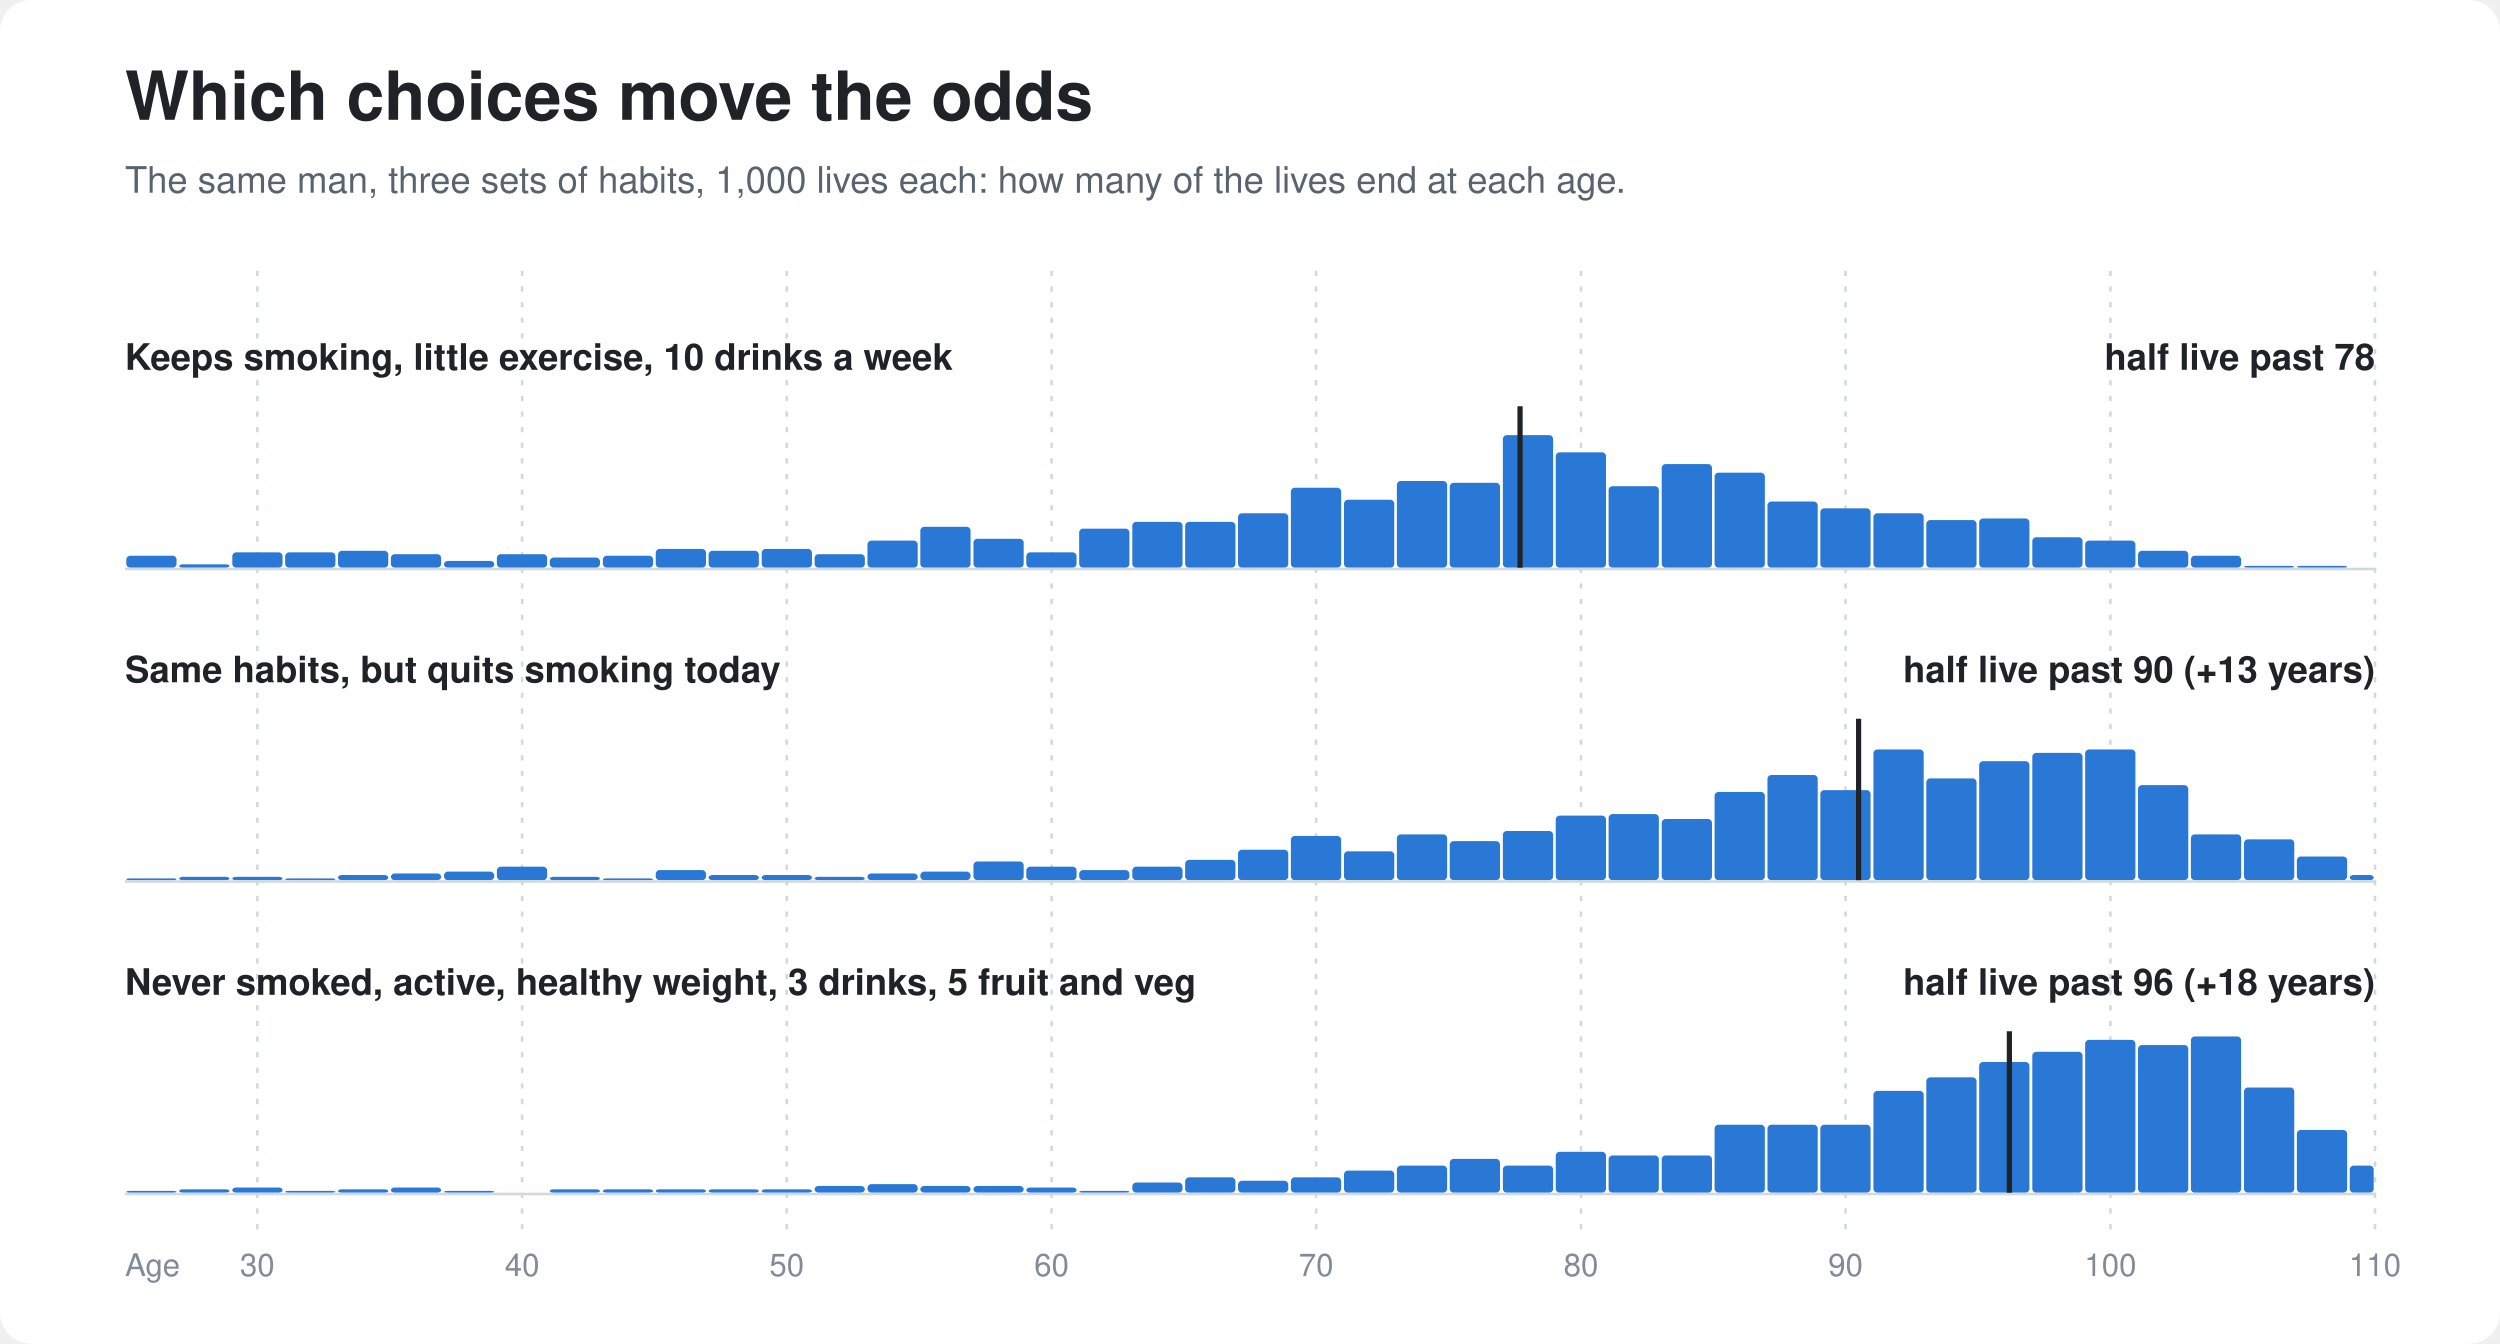
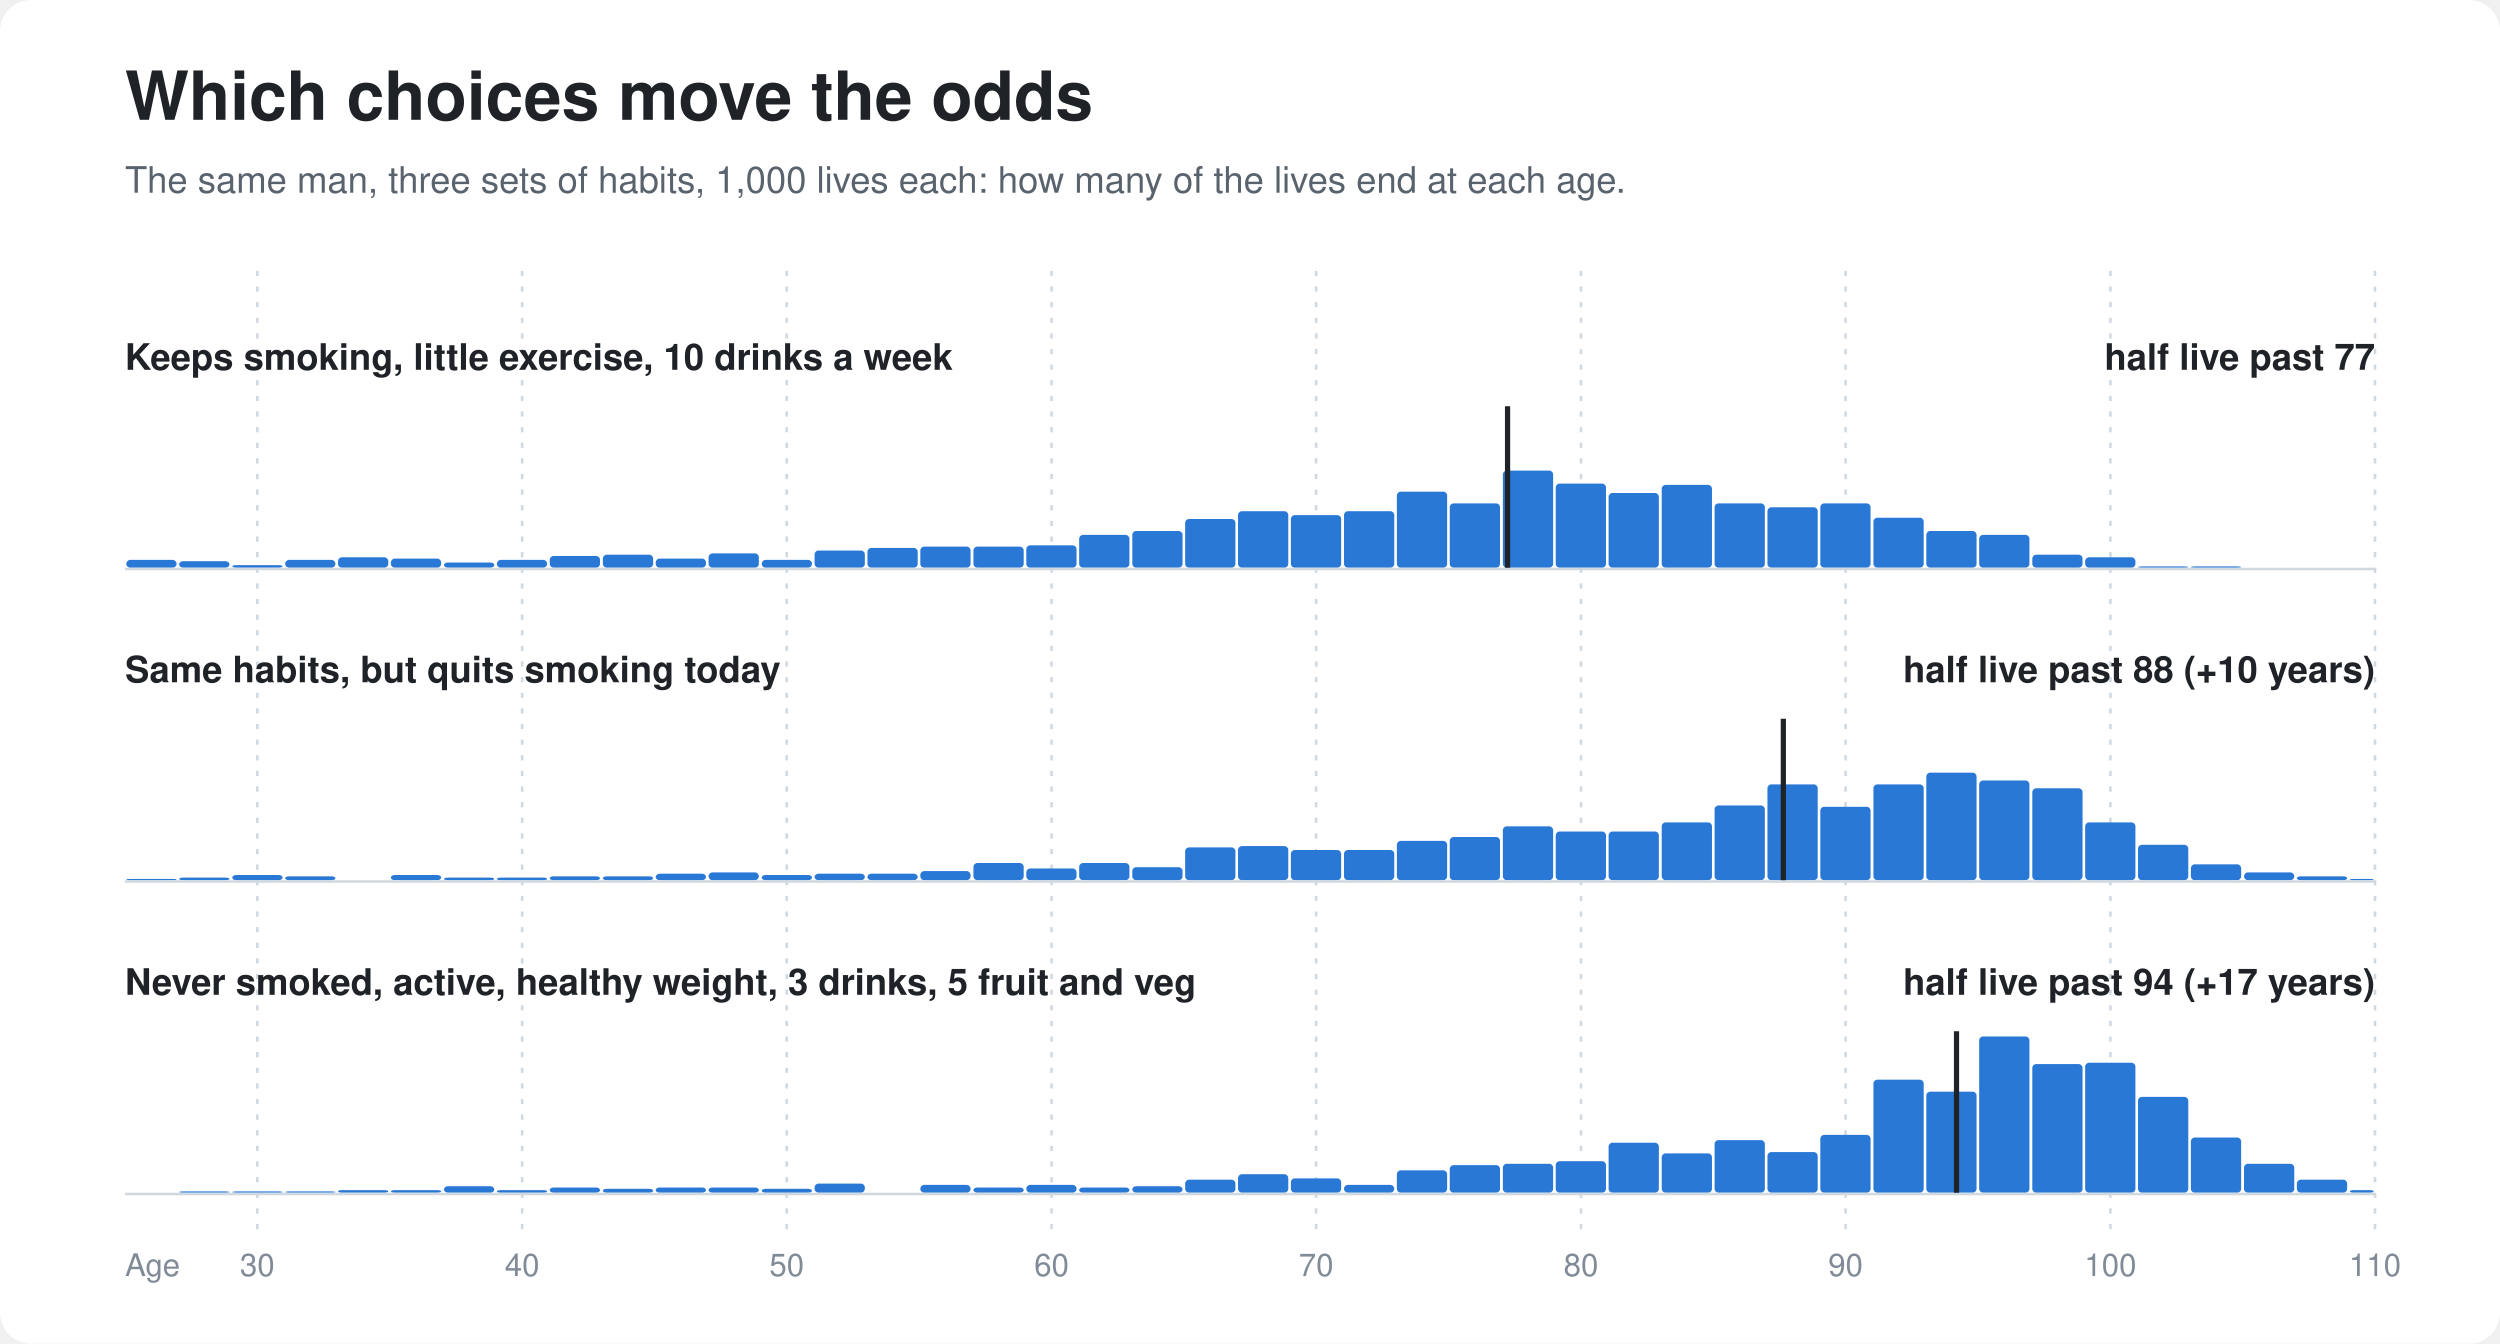
<svg xmlns="http://www.w3.org/2000/svg" width="960" height="516" viewBox="0 0 960 516" font-family="-apple-system, BlinkMacSystemFont, 'Segoe UI', Helvetica, Arial, sans-serif" role="img">
  <rect width="960" height="516" rx="12" fill="#ffffff" />
  <text x="48.0" y="46.0" font-size="26" font-weight="700" fill="#1f2328" text-anchor="start">Which choices move the odds</text>
  <text x="48.0" y="74.0" font-size="14" font-weight="400" fill="#59636e" text-anchor="start">The same man, three sets of habits, 1,000 lives each: how many of the lives end at each age.</text>
  <line x1="98.8" y1="104" x2="98.8" y2="472" stroke="#d1d9e0" stroke-width="1" stroke-dasharray="2 4" />
  <text x="98.8" y="490.0" font-size="12" font-weight="400" fill="#818b98" text-anchor="middle">30</text>
  <line x1="200.5" y1="104" x2="200.5" y2="472" stroke="#d1d9e0" stroke-width="1" stroke-dasharray="2 4" />
  <text x="200.5" y="490.0" font-size="12" font-weight="400" fill="#818b98" text-anchor="middle">40</text>
  <line x1="302.1" y1="104" x2="302.1" y2="472" stroke="#d1d9e0" stroke-width="1" stroke-dasharray="2 4" />
  <text x="302.1" y="490.0" font-size="12" font-weight="400" fill="#818b98" text-anchor="middle">50</text>
  <line x1="403.8" y1="104" x2="403.8" y2="472" stroke="#d1d9e0" stroke-width="1" stroke-dasharray="2 4" />
  <text x="403.8" y="490.0" font-size="12" font-weight="400" fill="#818b98" text-anchor="middle">60</text>
  <line x1="505.4" y1="104" x2="505.4" y2="472" stroke="#d1d9e0" stroke-width="1" stroke-dasharray="2 4" />
  <text x="505.4" y="490.0" font-size="12" font-weight="400" fill="#818b98" text-anchor="middle">70</text>
  <line x1="607.1" y1="104" x2="607.1" y2="472" stroke="#d1d9e0" stroke-width="1" stroke-dasharray="2 4" />
  <text x="607.1" y="490.0" font-size="12" font-weight="400" fill="#818b98" text-anchor="middle">80</text>
  <line x1="708.7" y1="104" x2="708.7" y2="472" stroke="#d1d9e0" stroke-width="1" stroke-dasharray="2 4" />
  <text x="708.7" y="490.0" font-size="12" font-weight="400" fill="#818b98" text-anchor="middle">90</text>
  <line x1="810.4" y1="104" x2="810.4" y2="472" stroke="#d1d9e0" stroke-width="1" stroke-dasharray="2 4" />
  <text x="810.4" y="490.0" font-size="12" font-weight="400" fill="#818b98" text-anchor="middle">100</text>
  <line x1="912.0" y1="104" x2="912.0" y2="472" stroke="#d1d9e0" stroke-width="1" stroke-dasharray="2 4" />
  <text x="912.0" y="490.0" font-size="12" font-weight="400" fill="#818b98" text-anchor="middle">110</text>
  <text x="48.0" y="490.0" font-size="12" font-weight="400" fill="#818b98" text-anchor="start">Age</text>
  <g fill="#2a78d6">
-     <rect x="48.5" y="213.4" width="19.3" height="4.6" rx="1.5" />
-     <rect x="68.8" y="216.7" width="19.3" height="1.3" rx="1.5" />
-     <rect x="89.2" y="212.1" width="19.3" height="5.9" rx="1.5" />
-     <rect x="109.5" y="212.1" width="19.3" height="5.9" rx="1.5" />
-     <rect x="129.8" y="211.5" width="19.3" height="6.5" rx="1.5" />
-     <rect x="150.1" y="212.8" width="19.3" height="5.2" rx="1.5" />
-     <rect x="170.5" y="215.4" width="19.3" height="2.6" rx="1.5" />
-     <rect x="190.8" y="212.8" width="19.3" height="5.2" rx="1.5" />
-     <rect x="211.1" y="214.1" width="19.3" height="3.9" rx="1.5" />
-     <rect x="231.5" y="213.4" width="19.3" height="4.6" rx="1.5" />
-     <rect x="251.8" y="210.8" width="19.3" height="7.2" rx="1.5" />
-     <rect x="272.1" y="211.5" width="19.3" height="6.5" rx="1.5" />
-     <rect x="292.5" y="210.8" width="19.3" height="7.2" rx="1.5" />
-     <rect x="312.8" y="212.8" width="19.3" height="5.2" rx="1.5" />
-     <rect x="333.1" y="207.6" width="19.3" height="10.4" rx="1.5" />
-     <rect x="353.4" y="202.3" width="19.3" height="15.7" rx="1.5" />
-     <rect x="373.8" y="206.9" width="19.3" height="11.1" rx="1.5" />
-     <rect x="394.1" y="212.1" width="19.3" height="5.9" rx="1.5" />
-     <rect x="414.4" y="203.0" width="19.3" height="15.0" rx="1.5" />
-     <rect x="434.8" y="200.4" width="19.3" height="17.6" rx="1.5" />
-     <rect x="455.1" y="200.4" width="19.3" height="17.6" rx="1.5" />
-     <rect x="475.4" y="197.1" width="19.3" height="20.9" rx="1.5" />
-     <rect x="495.7" y="187.3" width="19.3" height="30.7" rx="1.5" />
-     <rect x="516.1" y="191.9" width="19.3" height="26.1" rx="1.5" />
-     <rect x="536.4" y="184.7" width="19.3" height="33.3" rx="1.5" />
-     <rect x="556.7" y="185.4" width="19.3" height="32.6" rx="1.5" />
-     <rect x="577.1" y="167.1" width="19.3" height="50.9" rx="1.5" />
-     <rect x="597.4" y="173.7" width="19.3" height="44.3" rx="1.5" />
-     <rect x="617.7" y="186.7" width="19.3" height="31.3" rx="1.5" />
-     <rect x="638.1" y="178.2" width="19.3" height="39.8" rx="1.5" />
-     <rect x="658.4" y="181.5" width="19.3" height="36.5" rx="1.5" />
-     <rect x="678.7" y="192.6" width="19.3" height="25.4" rx="1.5" />
-     <rect x="699.0" y="195.2" width="19.3" height="22.8" rx="1.5" />
-     <rect x="719.4" y="197.1" width="19.3" height="20.9" rx="1.5" />
-     <rect x="739.7" y="199.7" width="19.3" height="18.3" rx="1.5" />
-     <rect x="760.0" y="199.1" width="19.3" height="18.9" rx="1.5" />
-     <rect x="780.4" y="206.3" width="19.3" height="11.7" rx="1.5" />
-     <rect x="800.7" y="207.6" width="19.3" height="10.4" rx="1.5" />
-     <rect x="821.0" y="211.5" width="19.3" height="6.5" rx="1.5" />
-     <rect x="841.3" y="213.4" width="19.3" height="4.6" rx="1.5" />
-     <rect x="861.7" y="217.3" width="19.3" height="0.7" rx="1.5" />
-     <rect x="882.0" y="217.3" width="19.3" height="0.7" rx="1.5" />
+     <rect x="48.5" y="215.0" width="19.3" height="3.0" rx="1.5" />
+     <rect x="68.8" y="215.5" width="19.3" height="2.5" rx="1.5" />
+     <rect x="89.2" y="217.0" width="19.3" height="1.0" rx="1.5" />
+     <rect x="109.5" y="215.0" width="19.3" height="3.0" rx="1.5" />
+     <rect x="129.8" y="214.0" width="19.3" height="4.0" rx="1.5" />
+     <rect x="150.1" y="214.5" width="19.3" height="3.5" rx="1.5" />
+     <rect x="170.5" y="216.0" width="19.3" height="2.0" rx="1.5" />
+     <rect x="190.8" y="215.0" width="19.3" height="3.0" rx="1.5" />
+     <rect x="211.1" y="213.5" width="19.3" height="4.5" rx="1.5" />
+     <rect x="231.5" y="213.0" width="19.3" height="5.0" rx="1.5" />
+     <rect x="251.8" y="214.5" width="19.3" height="3.5" rx="1.5" />
+     <rect x="272.1" y="212.5" width="19.3" height="5.5" rx="1.5" />
+     <rect x="292.5" y="215.0" width="19.3" height="3.0" rx="1.5" />
+     <rect x="312.8" y="211.4" width="19.3" height="6.6" rx="1.5" />
+     <rect x="333.1" y="210.4" width="19.3" height="7.6" rx="1.5" />
+     <rect x="353.4" y="209.9" width="19.3" height="8.1" rx="1.5" />
+     <rect x="373.8" y="209.9" width="19.3" height="8.1" rx="1.5" />
+     <rect x="394.1" y="209.4" width="19.3" height="8.6" rx="1.5" />
+     <rect x="414.4" y="205.4" width="19.3" height="12.6" rx="1.5" />
+     <rect x="434.8" y="203.9" width="19.3" height="14.1" rx="1.5" />
+     <rect x="455.1" y="199.3" width="19.3" height="18.7" rx="1.5" />
+     <rect x="475.4" y="196.3" width="19.3" height="21.7" rx="1.5" />
+     <rect x="495.7" y="197.8" width="19.3" height="20.2" rx="1.5" />
+     <rect x="516.1" y="196.3" width="19.3" height="21.7" rx="1.5" />
+     <rect x="536.4" y="188.8" width="19.3" height="29.2" rx="1.5" />
+     <rect x="556.7" y="193.3" width="19.3" height="24.7" rx="1.5" />
+     <rect x="577.1" y="180.7" width="19.3" height="37.3" rx="1.5" />
+     <rect x="597.4" y="185.7" width="19.3" height="32.3" rx="1.5" />
+     <rect x="617.7" y="189.3" width="19.3" height="28.7" rx="1.5" />
+     <rect x="638.1" y="186.2" width="19.3" height="31.8" rx="1.5" />
+     <rect x="658.4" y="193.3" width="19.3" height="24.7" rx="1.5" />
+     <rect x="678.7" y="194.8" width="19.3" height="23.2" rx="1.5" />
+     <rect x="699.0" y="193.3" width="19.3" height="24.7" rx="1.5" />
+     <rect x="719.4" y="198.8" width="19.3" height="19.2" rx="1.5" />
+     <rect x="739.7" y="203.9" width="19.3" height="14.1" rx="1.5" />
+     <rect x="760.0" y="205.4" width="19.3" height="12.6" rx="1.5" />
+     <rect x="780.4" y="213.0" width="19.3" height="5.0" rx="1.5" />
+     <rect x="800.7" y="214.0" width="19.3" height="4.0" rx="1.5" />
+     <rect x="821.0" y="217.5" width="19.3" height="0.5" rx="1.5" />
+     <rect x="841.3" y="217.5" width="19.3" height="0.5" rx="1.5" />
  </g>
  <line x1="48" y1="218.5" x2="912" y2="218.5" stroke="#d1d9e0" stroke-width="1" />
  <text x="48.0" y="142.0" font-size="14" font-weight="600" fill="#1f2328" text-anchor="start">Keeps smoking, little exercise, 10 drinks a week</text>
-   <line x1="583.7" y1="156" x2="583.7" y2="218" stroke="#1f2328" stroke-width="2" />
-   <text x="912.0" y="142.0" font-size="14" font-weight="600" fill="#1f2328" text-anchor="end">half live past 78</text>
+   <line x1="578.9" y1="156" x2="578.9" y2="218" stroke="#1f2328" stroke-width="2" />
+   <text x="912.0" y="142.0" font-size="14" font-weight="600" fill="#1f2328" text-anchor="end">half live past 77</text>
  <g fill="#2a78d6">
-     <rect x="48.5" y="337.3" width="19.3" height="0.7" rx="1.5" />
-     <rect x="68.8" y="336.7" width="19.3" height="1.3" rx="1.5" />
-     <rect x="89.2" y="336.7" width="19.3" height="1.3" rx="1.5" />
-     <rect x="109.5" y="337.3" width="19.3" height="0.7" rx="1.5" />
-     <rect x="129.8" y="336.0" width="19.3" height="2.0" rx="1.5" />
-     <rect x="150.1" y="335.4" width="19.3" height="2.6" rx="1.5" />
-     <rect x="170.5" y="334.7" width="19.3" height="3.3" rx="1.5" />
-     <rect x="190.8" y="332.8" width="19.3" height="5.2" rx="1.5" />
-     <rect x="211.1" y="336.7" width="19.3" height="1.3" rx="1.5" />
-     <rect x="231.5" y="337.3" width="19.3" height="0.7" rx="1.5" />
-     <rect x="251.8" y="334.1" width="19.3" height="3.9" rx="1.5" />
-     <rect x="272.1" y="336.0" width="19.3" height="2.0" rx="1.5" />
+     <rect x="48.5" y="337.5" width="19.3" height="0.5" rx="1.5" />
+     <rect x="68.8" y="337.0" width="19.3" height="1.0" rx="1.5" />
+     <rect x="89.2" y="336.0" width="19.3" height="2.0" rx="1.5" />
+     <rect x="109.5" y="336.5" width="19.3" height="1.5" rx="1.5" />
+     <rect x="150.1" y="336.0" width="19.3" height="2.0" rx="1.5" />
+     <rect x="170.5" y="337.0" width="19.3" height="1.0" rx="1.5" />
+     <rect x="190.8" y="337.0" width="19.3" height="1.0" rx="1.5" />
+     <rect x="211.1" y="336.5" width="19.3" height="1.5" rx="1.5" />
+     <rect x="231.5" y="336.5" width="19.3" height="1.5" rx="1.5" />
+     <rect x="251.8" y="335.5" width="19.3" height="2.5" rx="1.5" />
+     <rect x="272.1" y="335.0" width="19.3" height="3.0" rx="1.5" />
    <rect x="292.5" y="336.0" width="19.3" height="2.0" rx="1.5" />
-     <rect x="312.8" y="336.7" width="19.3" height="1.3" rx="1.5" />
-     <rect x="333.1" y="335.4" width="19.3" height="2.6" rx="1.5" />
-     <rect x="353.4" y="334.7" width="19.3" height="3.3" rx="1.5" />
-     <rect x="373.8" y="330.8" width="19.3" height="7.2" rx="1.5" />
-     <rect x="394.1" y="332.8" width="19.3" height="5.2" rx="1.5" />
-     <rect x="414.4" y="334.1" width="19.3" height="3.9" rx="1.5" />
-     <rect x="434.8" y="332.8" width="19.3" height="5.2" rx="1.5" />
-     <rect x="455.1" y="330.2" width="19.3" height="7.8" rx="1.5" />
-     <rect x="475.4" y="326.3" width="19.3" height="11.7" rx="1.5" />
-     <rect x="495.7" y="321.0" width="19.3" height="17.0" rx="1.5" />
-     <rect x="516.1" y="326.9" width="19.3" height="11.1" rx="1.5" />
-     <rect x="536.4" y="320.4" width="19.3" height="17.6" rx="1.5" />
-     <rect x="556.7" y="323.0" width="19.3" height="15.0" rx="1.5" />
-     <rect x="577.1" y="319.1" width="19.3" height="18.9" rx="1.5" />
-     <rect x="597.4" y="313.2" width="19.3" height="24.8" rx="1.5" />
-     <rect x="617.7" y="312.6" width="19.3" height="25.4" rx="1.5" />
-     <rect x="638.1" y="314.5" width="19.3" height="23.5" rx="1.5" />
-     <rect x="658.4" y="304.1" width="19.3" height="33.9" rx="1.5" />
-     <rect x="678.7" y="297.6" width="19.3" height="40.4" rx="1.5" />
-     <rect x="699.0" y="303.4" width="19.3" height="34.6" rx="1.5" />
-     <rect x="719.4" y="287.8" width="19.3" height="50.2" rx="1.5" />
-     <rect x="739.7" y="298.9" width="19.3" height="39.1" rx="1.5" />
-     <rect x="760.0" y="292.3" width="19.3" height="45.7" rx="1.5" />
-     <rect x="780.4" y="289.1" width="19.3" height="48.9" rx="1.5" />
-     <rect x="800.7" y="287.8" width="19.3" height="50.2" rx="1.5" />
-     <rect x="821.0" y="301.5" width="19.3" height="36.5" rx="1.5" />
-     <rect x="841.3" y="320.4" width="19.3" height="17.6" rx="1.5" />
-     <rect x="861.7" y="322.3" width="19.3" height="15.7" rx="1.5" />
-     <rect x="882.0" y="328.9" width="19.3" height="9.1" rx="1.5" />
-     <rect x="902.3" y="336.0" width="9.2" height="2.0" rx="1.5" />
+     <rect x="312.8" y="335.5" width="19.3" height="2.5" rx="1.5" />
+     <rect x="333.1" y="335.5" width="19.3" height="2.5" rx="1.5" />
+     <rect x="353.4" y="334.5" width="19.3" height="3.5" rx="1.5" />
+     <rect x="373.8" y="331.4" width="19.3" height="6.6" rx="1.5" />
+     <rect x="394.1" y="333.5" width="19.3" height="4.5" rx="1.5" />
+     <rect x="414.4" y="331.4" width="19.3" height="6.6" rx="1.5" />
+     <rect x="434.8" y="333.0" width="19.3" height="5.0" rx="1.5" />
+     <rect x="455.1" y="325.4" width="19.3" height="12.6" rx="1.5" />
+     <rect x="475.4" y="324.9" width="19.3" height="13.1" rx="1.5" />
+     <rect x="495.7" y="326.4" width="19.3" height="11.6" rx="1.5" />
+     <rect x="516.1" y="326.4" width="19.3" height="11.6" rx="1.5" />
+     <rect x="536.4" y="322.9" width="19.3" height="15.1" rx="1.5" />
+     <rect x="556.7" y="321.4" width="19.3" height="16.6" rx="1.5" />
+     <rect x="577.1" y="317.3" width="19.3" height="20.7" rx="1.5" />
+     <rect x="597.4" y="319.3" width="19.3" height="18.7" rx="1.5" />
+     <rect x="617.7" y="319.3" width="19.3" height="18.7" rx="1.5" />
+     <rect x="638.1" y="315.8" width="19.3" height="22.2" rx="1.5" />
+     <rect x="658.4" y="309.3" width="19.3" height="28.7" rx="1.5" />
+     <rect x="678.7" y="301.2" width="19.3" height="36.8" rx="1.5" />
+     <rect x="699.0" y="309.8" width="19.3" height="28.2" rx="1.5" />
+     <rect x="719.4" y="301.2" width="19.3" height="36.8" rx="1.5" />
+     <rect x="739.7" y="296.7" width="19.3" height="41.3" rx="1.5" />
+     <rect x="760.0" y="299.7" width="19.3" height="38.3" rx="1.5" />
+     <rect x="780.4" y="302.7" width="19.3" height="35.3" rx="1.5" />
+     <rect x="800.7" y="315.8" width="19.3" height="22.2" rx="1.5" />
+     <rect x="821.0" y="324.4" width="19.3" height="13.6" rx="1.5" />
+     <rect x="841.3" y="331.9" width="19.3" height="6.1" rx="1.5" />
+     <rect x="861.7" y="335.0" width="19.3" height="3.0" rx="1.5" />
+     <rect x="882.0" y="336.5" width="19.3" height="1.5" rx="1.5" />
+     <rect x="902.3" y="337.5" width="9.2" height="0.5" rx="1.5" />
  </g>
  <line x1="48" y1="338.5" x2="912" y2="338.5" stroke="#d1d9e0" stroke-width="1" />
  <text x="48.0" y="262.0" font-size="14" font-weight="600" fill="#1f2328" text-anchor="start">Same habits, but quits smoking today</text>
-   <line x1="713.7" y1="276" x2="713.7" y2="338" stroke="#1f2328" stroke-width="2" />
-   <text x="912.0" y="262.0" font-size="14" font-weight="600" fill="#1f2328" text-anchor="end">half live past 90  (+13 years)</text>
+   <line x1="684.8" y1="276" x2="684.8" y2="338" stroke="#1f2328" stroke-width="2" />
+   <text x="912.0" y="262.0" font-size="14" font-weight="600" fill="#1f2328" text-anchor="end">half live past 88  (+10 years)</text>
  <g fill="#2a78d6">
-     <rect x="48.5" y="457.3" width="19.3" height="0.7" rx="1.5" />
-     <rect x="68.8" y="456.7" width="19.3" height="1.3" rx="1.5" />
-     <rect x="89.2" y="456.0" width="19.3" height="2.0" rx="1.5" />
-     <rect x="109.5" y="457.3" width="19.3" height="0.7" rx="1.5" />
-     <rect x="129.8" y="456.7" width="19.3" height="1.3" rx="1.5" />
-     <rect x="150.1" y="456.0" width="19.3" height="2.0" rx="1.5" />
-     <rect x="170.5" y="457.3" width="19.3" height="0.7" rx="1.5" />
-     <rect x="211.1" y="456.7" width="19.3" height="1.3" rx="1.5" />
-     <rect x="231.5" y="456.7" width="19.3" height="1.3" rx="1.5" />
-     <rect x="251.8" y="456.7" width="19.3" height="1.3" rx="1.5" />
-     <rect x="272.1" y="456.7" width="19.3" height="1.3" rx="1.5" />
-     <rect x="292.5" y="456.7" width="19.3" height="1.3" rx="1.5" />
-     <rect x="312.8" y="455.4" width="19.3" height="2.6" rx="1.5" />
-     <rect x="333.1" y="454.7" width="19.3" height="3.3" rx="1.5" />
-     <rect x="353.4" y="455.4" width="19.3" height="2.6" rx="1.5" />
-     <rect x="373.8" y="455.4" width="19.3" height="2.6" rx="1.5" />
-     <rect x="394.1" y="456.0" width="19.3" height="2.0" rx="1.5" />
-     <rect x="414.4" y="457.3" width="19.3" height="0.7" rx="1.5" />
-     <rect x="434.8" y="454.1" width="19.3" height="3.9" rx="1.5" />
-     <rect x="455.1" y="452.1" width="19.3" height="5.9" rx="1.5" />
-     <rect x="475.4" y="453.4" width="19.3" height="4.6" rx="1.5" />
-     <rect x="495.7" y="452.1" width="19.3" height="5.9" rx="1.5" />
-     <rect x="516.1" y="449.5" width="19.3" height="8.5" rx="1.5" />
-     <rect x="536.4" y="447.6" width="19.3" height="10.4" rx="1.5" />
-     <rect x="556.7" y="445.0" width="19.3" height="13.0" rx="1.5" />
-     <rect x="577.1" y="447.6" width="19.3" height="10.4" rx="1.5" />
-     <rect x="597.4" y="442.3" width="19.3" height="15.7" rx="1.5" />
-     <rect x="617.7" y="443.7" width="19.3" height="14.3" rx="1.5" />
-     <rect x="638.1" y="443.7" width="19.3" height="14.3" rx="1.5" />
-     <rect x="658.4" y="431.9" width="19.3" height="26.1" rx="1.5" />
-     <rect x="678.7" y="431.9" width="19.3" height="26.1" rx="1.5" />
-     <rect x="699.0" y="431.9" width="19.3" height="26.1" rx="1.5" />
-     <rect x="719.4" y="418.9" width="19.3" height="39.1" rx="1.5" />
-     <rect x="739.7" y="413.7" width="19.3" height="44.3" rx="1.5" />
-     <rect x="760.0" y="407.8" width="19.3" height="50.2" rx="1.5" />
-     <rect x="780.4" y="403.9" width="19.3" height="54.1" rx="1.5" />
-     <rect x="800.7" y="399.3" width="19.3" height="58.7" rx="1.5" />
-     <rect x="821.0" y="401.3" width="19.3" height="56.7" rx="1.5" />
-     <rect x="841.3" y="398.0" width="19.3" height="60.0" rx="1.5" />
-     <rect x="861.7" y="417.6" width="19.3" height="40.4" rx="1.5" />
-     <rect x="882.0" y="433.9" width="19.3" height="24.1" rx="1.5" />
-     <rect x="902.3" y="447.6" width="9.2" height="10.4" rx="1.5" />
+     <rect x="68.8" y="457.5" width="19.3" height="0.5" rx="1.5" />
+     <rect x="89.2" y="457.5" width="19.3" height="0.5" rx="1.5" />
+     <rect x="109.5" y="457.5" width="19.3" height="0.5" rx="1.5" />
+     <rect x="129.8" y="457.0" width="19.3" height="1.0" rx="1.5" />
+     <rect x="150.1" y="457.0" width="19.3" height="1.0" rx="1.5" />
+     <rect x="170.5" y="455.5" width="19.3" height="2.5" rx="1.5" />
+     <rect x="190.8" y="457.0" width="19.3" height="1.0" rx="1.5" />
+     <rect x="211.1" y="456.0" width="19.3" height="2.0" rx="1.5" />
+     <rect x="231.5" y="456.5" width="19.3" height="1.5" rx="1.5" />
+     <rect x="251.8" y="456.0" width="19.3" height="2.0" rx="1.5" />
+     <rect x="272.1" y="456.0" width="19.3" height="2.0" rx="1.5" />
+     <rect x="292.5" y="456.5" width="19.3" height="1.5" rx="1.5" />
+     <rect x="312.8" y="454.5" width="19.3" height="3.5" rx="1.5" />
+     <rect x="353.4" y="455.0" width="19.3" height="3.0" rx="1.5" />
+     <rect x="373.8" y="456.0" width="19.3" height="2.0" rx="1.5" />
+     <rect x="394.1" y="455.0" width="19.3" height="3.0" rx="1.5" />
+     <rect x="414.4" y="456.0" width="19.3" height="2.0" rx="1.5" />
+     <rect x="434.8" y="455.5" width="19.3" height="2.5" rx="1.5" />
+     <rect x="455.1" y="453.0" width="19.3" height="5.0" rx="1.5" />
+     <rect x="475.4" y="450.9" width="19.3" height="7.1" rx="1.5" />
+     <rect x="495.7" y="452.5" width="19.3" height="5.5" rx="1.5" />
+     <rect x="516.1" y="455.0" width="19.3" height="3.0" rx="1.5" />
+     <rect x="536.4" y="449.4" width="19.3" height="8.6" rx="1.5" />
+     <rect x="556.7" y="447.4" width="19.3" height="10.6" rx="1.5" />
+     <rect x="577.1" y="446.9" width="19.3" height="11.1" rx="1.5" />
+     <rect x="597.4" y="445.9" width="19.3" height="12.1" rx="1.5" />
+     <rect x="617.7" y="438.8" width="19.3" height="19.2" rx="1.5" />
+     <rect x="638.1" y="442.9" width="19.3" height="15.1" rx="1.5" />
+     <rect x="658.4" y="437.8" width="19.3" height="20.2" rx="1.5" />
+     <rect x="678.7" y="442.4" width="19.3" height="15.6" rx="1.5" />
+     <rect x="699.0" y="435.8" width="19.3" height="22.2" rx="1.5" />
+     <rect x="719.4" y="414.6" width="19.3" height="43.4" rx="1.5" />
+     <rect x="739.7" y="419.2" width="19.3" height="38.8" rx="1.5" />
+     <rect x="760.0" y="398.0" width="19.3" height="60.0" rx="1.5" />
+     <rect x="780.4" y="408.6" width="19.3" height="49.4" rx="1.5" />
+     <rect x="800.7" y="408.1" width="19.3" height="49.9" rx="1.5" />
+     <rect x="821.0" y="421.2" width="19.3" height="36.8" rx="1.5" />
+     <rect x="841.3" y="436.8" width="19.3" height="21.2" rx="1.5" />
+     <rect x="861.7" y="446.9" width="19.3" height="11.1" rx="1.5" />
+     <rect x="882.0" y="453.0" width="19.3" height="5.0" rx="1.5" />
+     <rect x="902.3" y="457.0" width="9.2" height="1.0" rx="1.5" />
  </g>
  <line x1="48" y1="458.5" x2="912" y2="458.5" stroke="#d1d9e0" stroke-width="1" />
  <text x="48.0" y="382.0" font-size="14" font-weight="600" fill="#1f2328" text-anchor="start">Never smoked, active, healthy weight, 3 drinks, 5 fruit and veg</text>
-   <line x1="771.6" y1="396" x2="771.6" y2="458" stroke="#1f2328" stroke-width="2" />
-   <text x="912.0" y="382.0" font-size="14" font-weight="600" fill="#1f2328" text-anchor="end">half live past 96  (+18 years)</text>
+   <line x1="751.3" y1="396" x2="751.3" y2="458" stroke="#1f2328" stroke-width="2" />
+   <text x="912.0" y="382.0" font-size="14" font-weight="600" fill="#1f2328" text-anchor="end">half live past 94  (+17 years)</text>
</svg>
